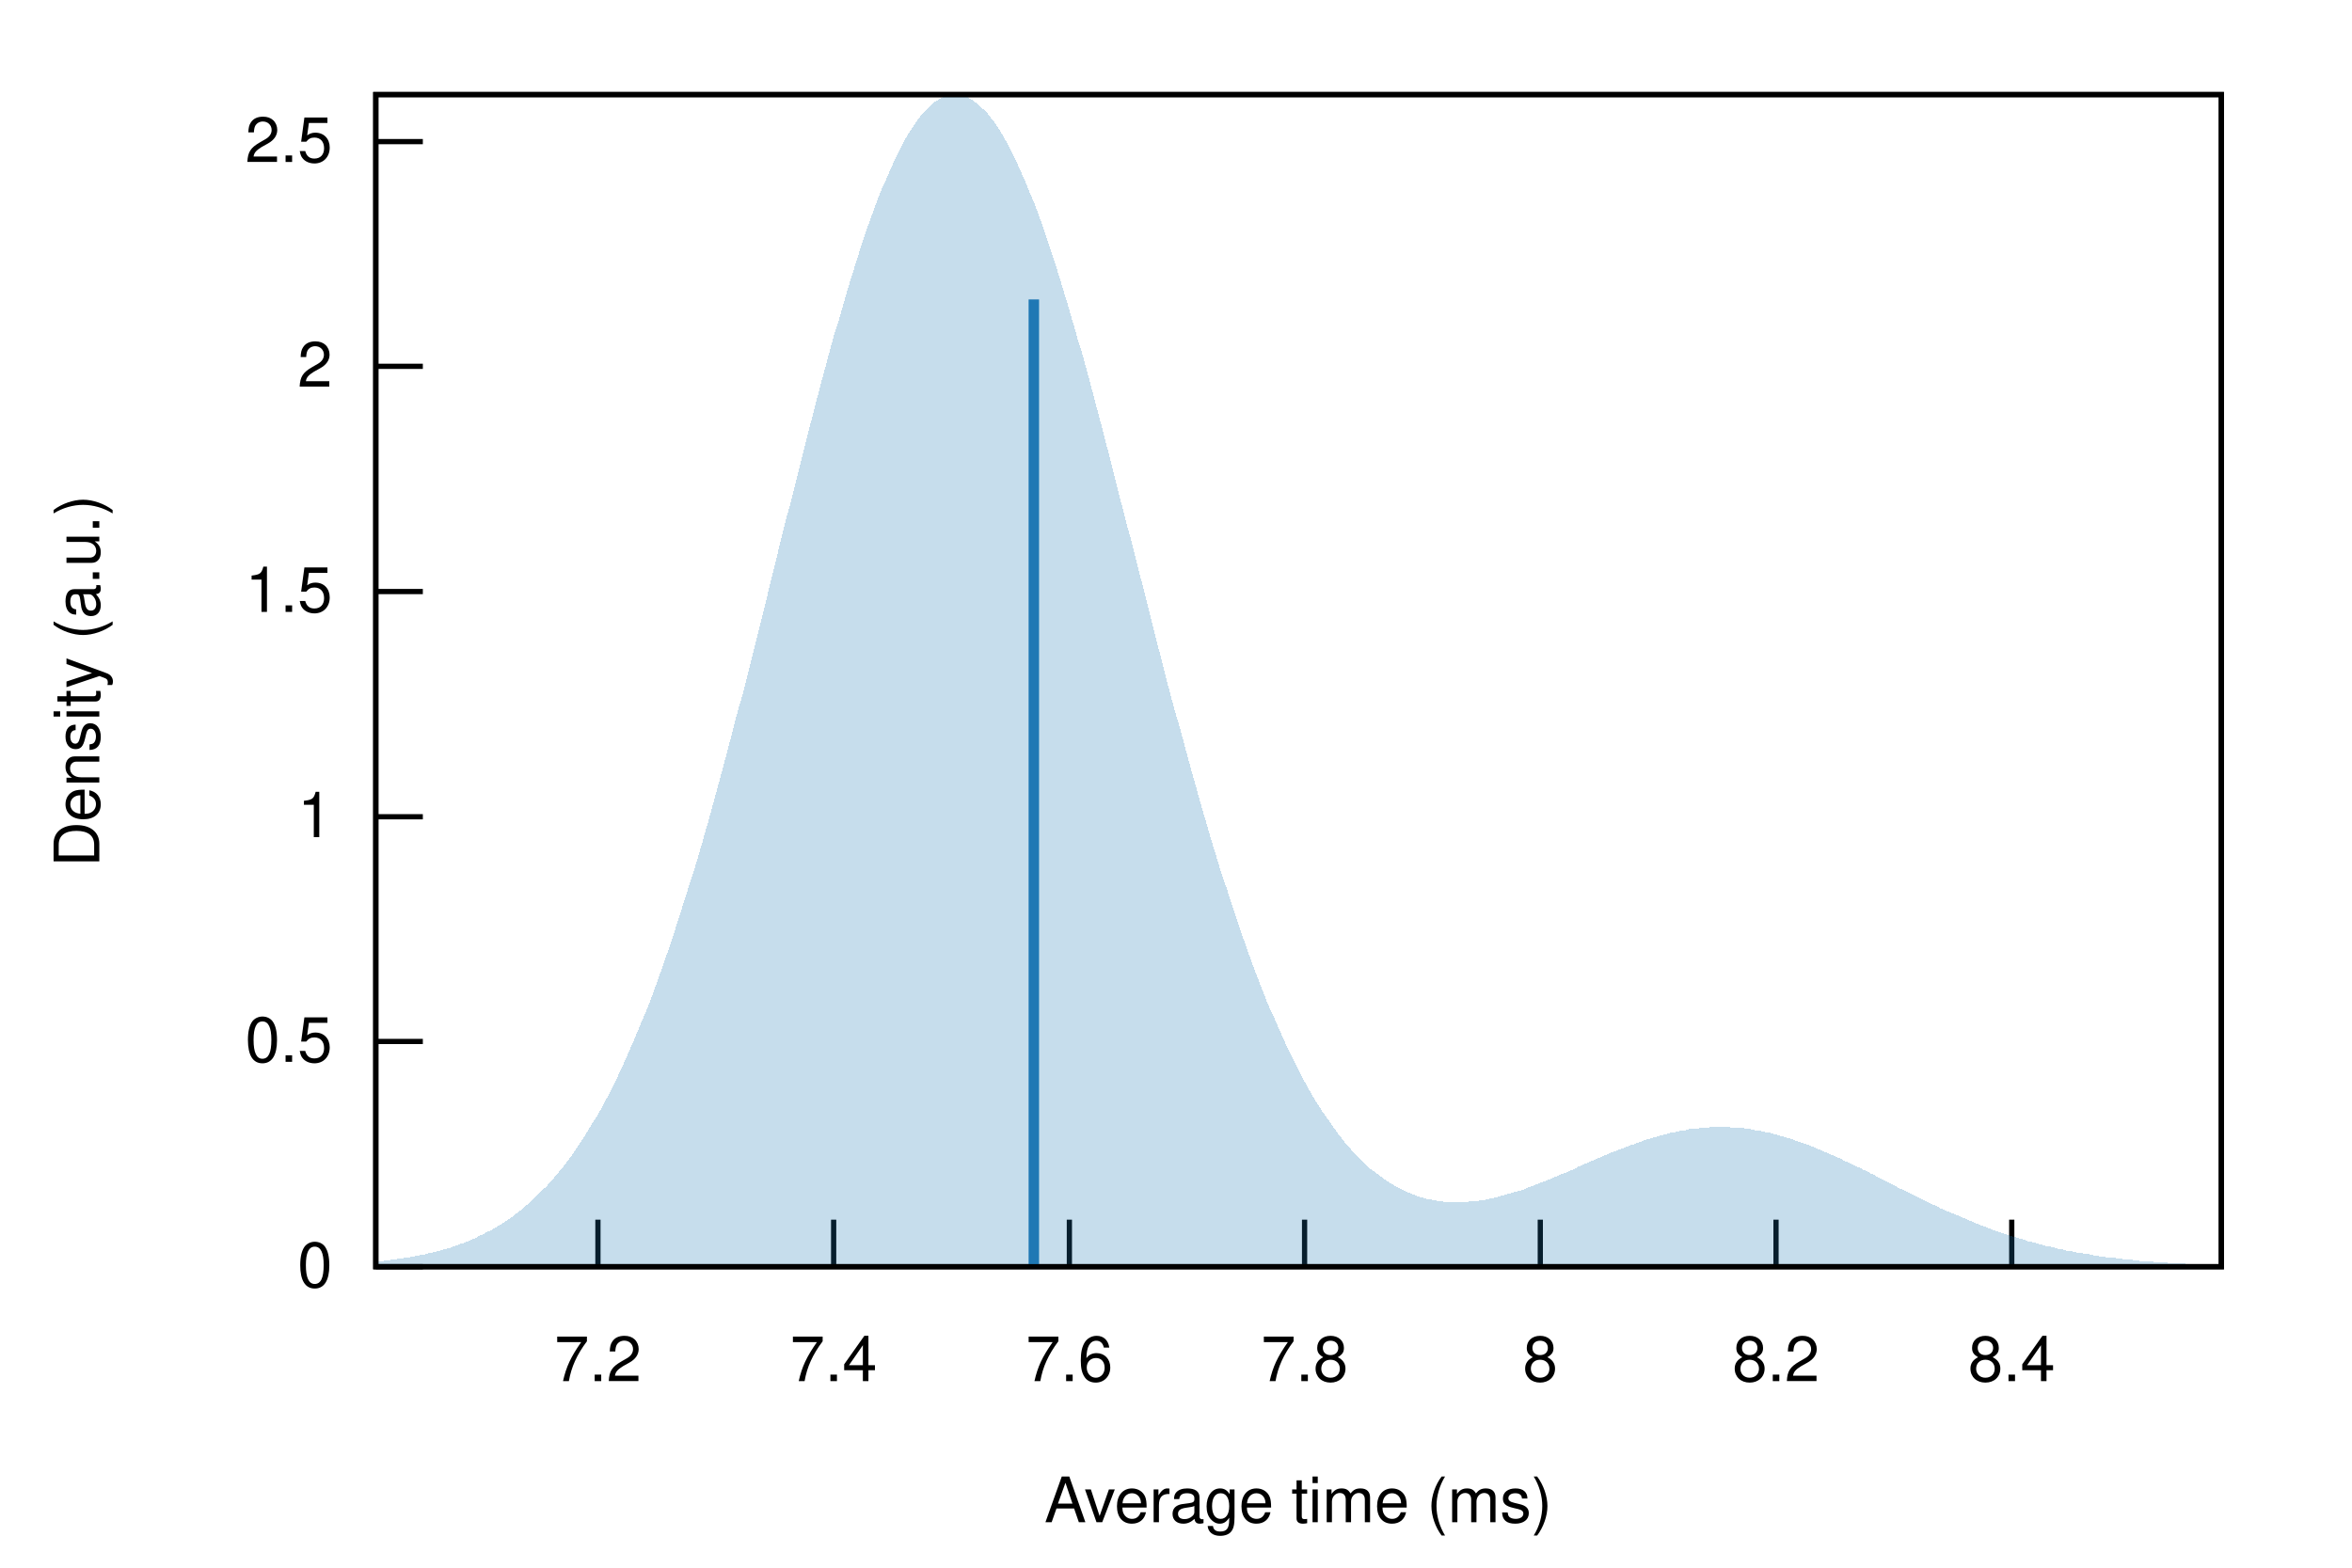
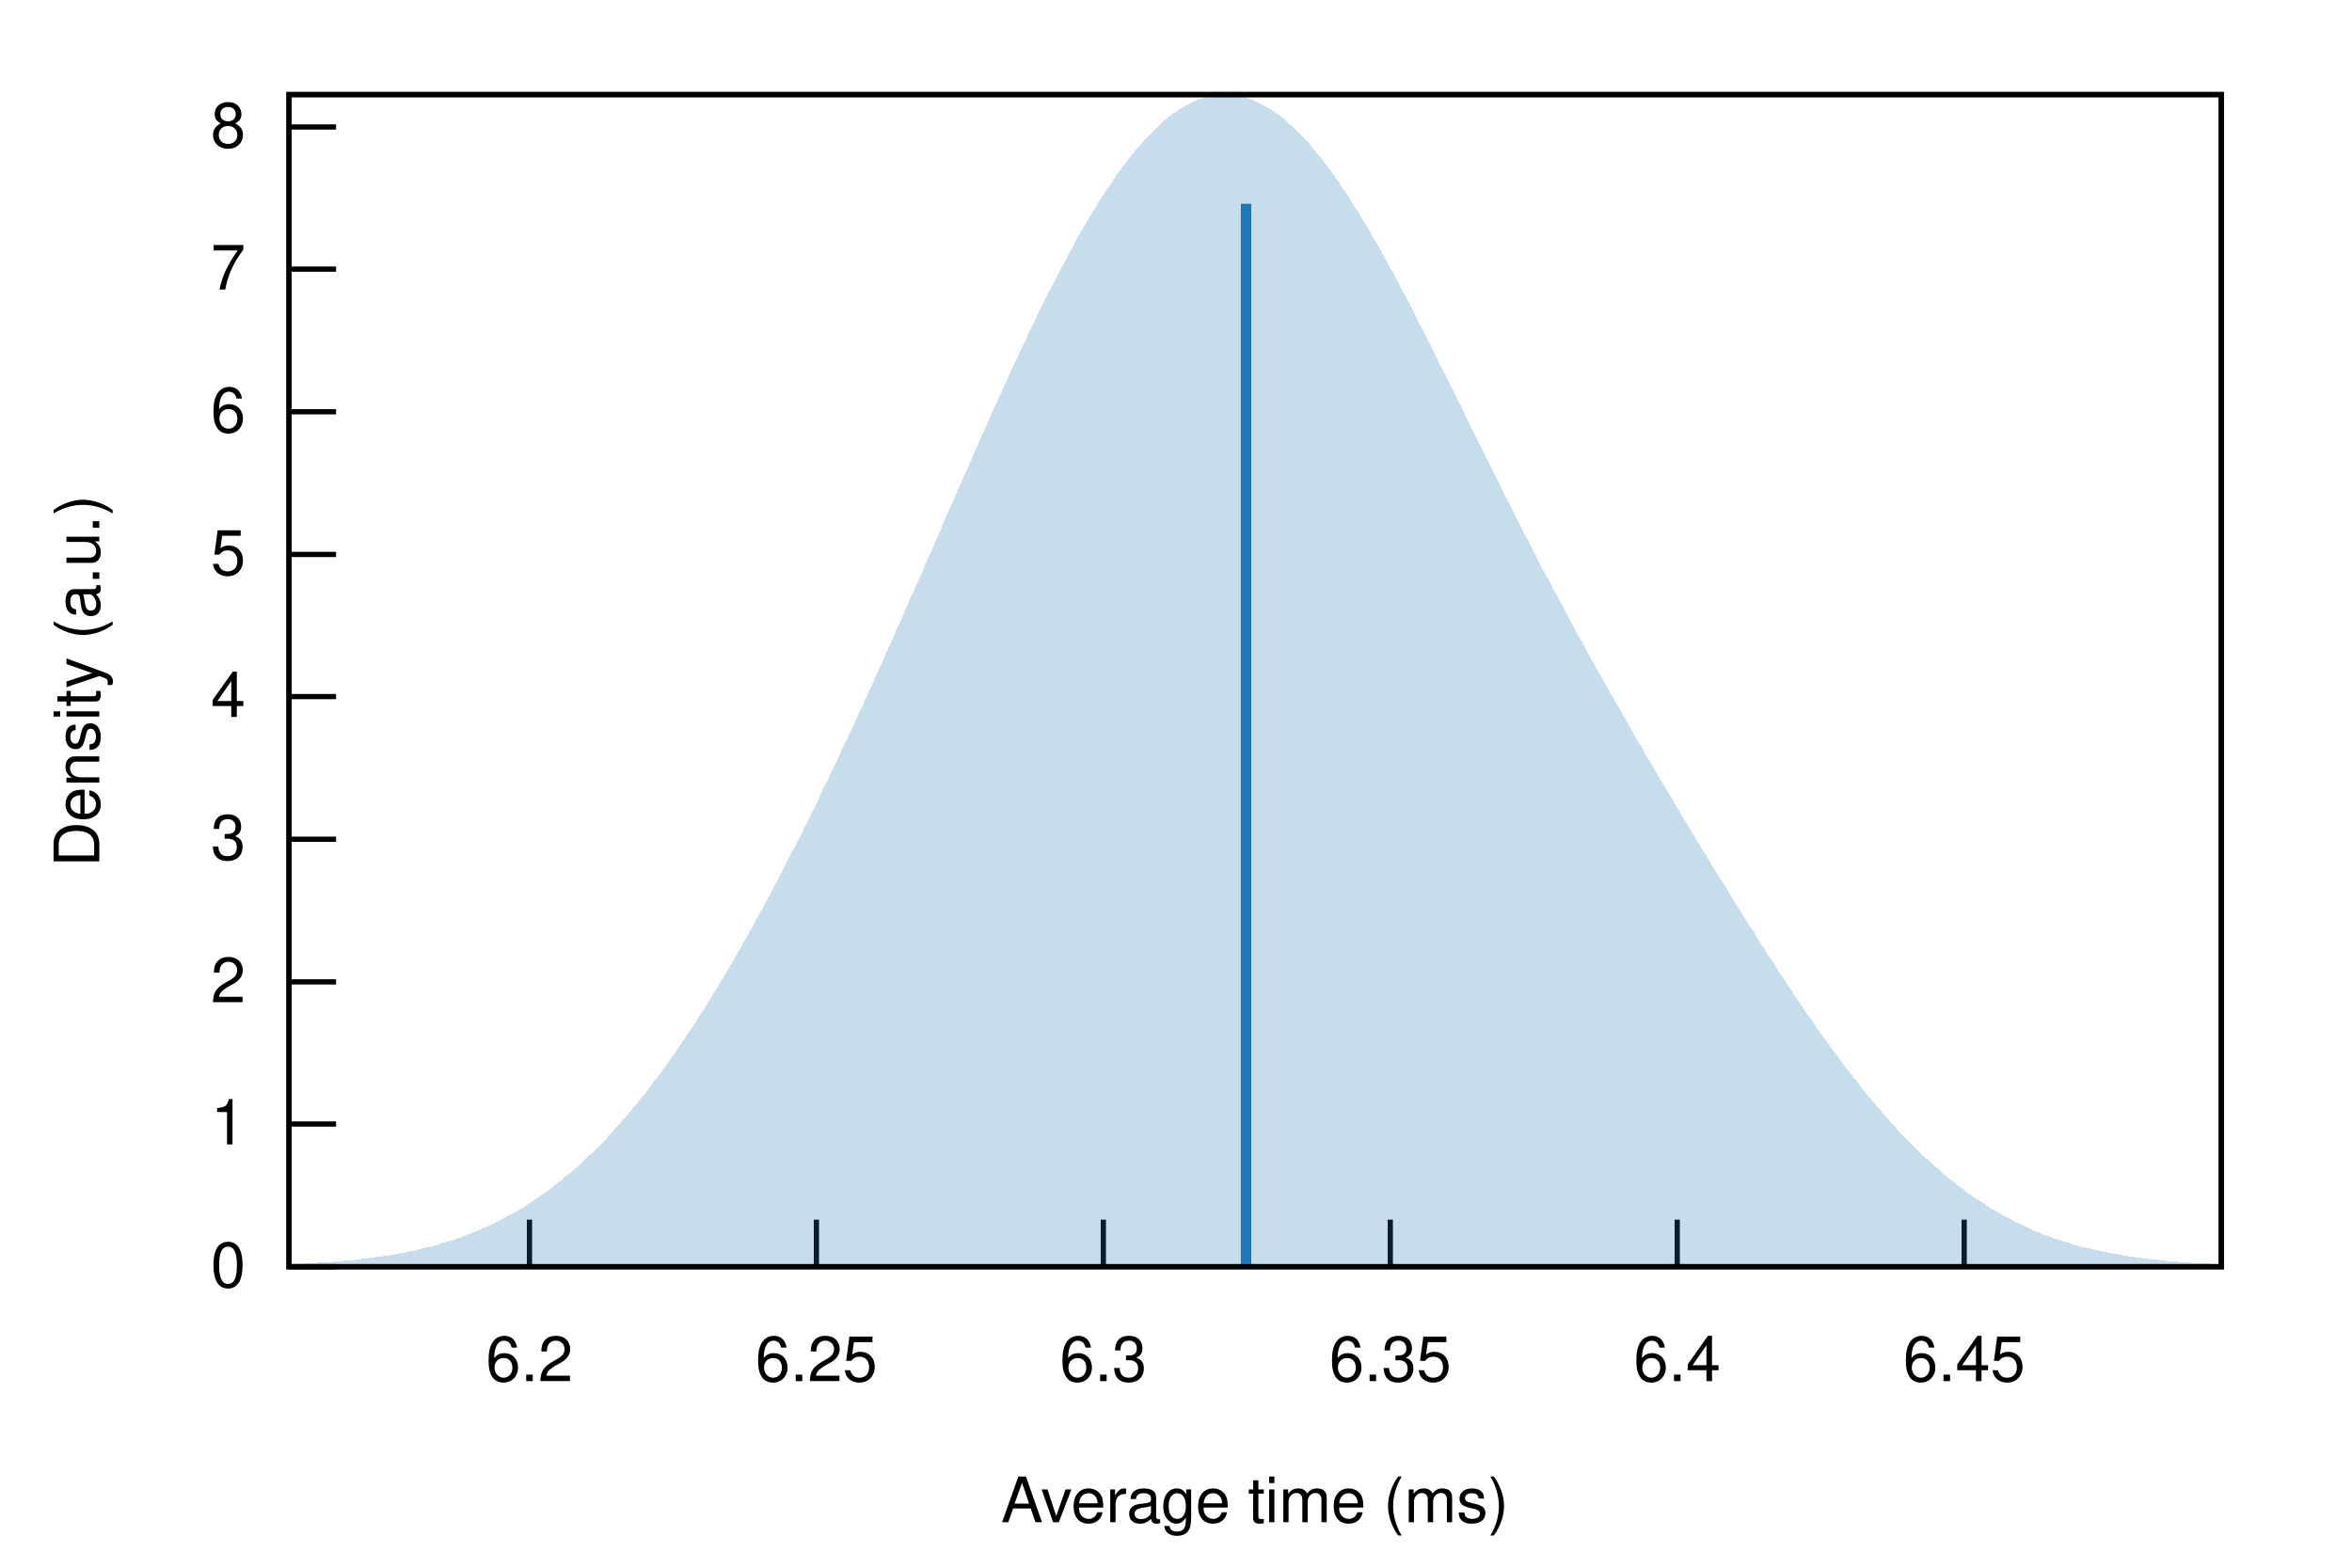
<svg xmlns="http://www.w3.org/2000/svg" xmlns:xlink="http://www.w3.org/1999/xlink" viewBox="0 0 450 300">
  <g id="gnuplot_canvas">
    <rect x="0" y="0" width="450" height="300" fill="none" />
    <defs>
      <circle id="gpDot" r="0.5" stroke-width="0.5" stroke="currentColor" />
      <path id="gpPt0" stroke-width="0.222" stroke="currentColor" d="M-1,0 h2 M0,-1 v2" />
      <path id="gpPt1" stroke-width="0.222" stroke="currentColor" d="M-1,-1 L1,1 M1,-1 L-1,1" />
      <path id="gpPt2" stroke-width="0.222" stroke="currentColor" d="M-1,0 L1,0 M0,-1 L0,1 M-1,-1 L1,1 M-1,1 L1,-1" />
      <rect id="gpPt3" stroke-width="0.222" stroke="currentColor" x="-1" y="-1" width="2" height="2" />
      <rect id="gpPt4" stroke-width="0.222" stroke="currentColor" fill="currentColor" x="-1" y="-1" width="2" height="2" />
      <circle id="gpPt5" stroke-width="0.222" stroke="currentColor" cx="0" cy="0" r="1" />
      <use xlink:href="#gpPt5" id="gpPt6" fill="currentColor" stroke="none" />
      <path id="gpPt7" stroke-width="0.222" stroke="currentColor" d="M0,-1.33 L-1.33,0.67 L1.33,0.67 z" />
      <use xlink:href="#gpPt7" id="gpPt8" fill="currentColor" stroke="none" />
      <use xlink:href="#gpPt7" id="gpPt9" stroke="currentColor" transform="rotate(180)" />
      <use xlink:href="#gpPt9" id="gpPt10" fill="currentColor" stroke="none" />
      <use xlink:href="#gpPt3" id="gpPt11" stroke="currentColor" transform="rotate(45)" />
      <use xlink:href="#gpPt11" id="gpPt12" fill="currentColor" stroke="none" />
      <path id="gpPt13" stroke-width="0.222" stroke="currentColor" d="M0,1.330 L1.265,0.411 L0.782,-1.067 L-0.782,-1.076 L-1.265,0.411 z" />
      <use xlink:href="#gpPt13" id="gpPt14" fill="currentColor" stroke="none" />
      <filter id="textbox" filterUnits="objectBoundingBox" x="0" y="0" height="1" width="1">
        <feFlood flood-color="white" flood-opacity="1" result="bgnd" />
        <feComposite in="SourceGraphic" in2="bgnd" operator="atop" />
      </filter>
      <filter id="greybox" filterUnits="objectBoundingBox" x="0" y="0" height="1" width="1">
        <feFlood flood-color="lightgrey" flood-opacity="1" result="grey" />
        <feComposite in="SourceGraphic" in2="grey" operator="atop" />
      </filter>
    </defs>
    <g fill="none" color="white" stroke="currentColor" stroke-width="1.00" stroke-linecap="butt" stroke-linejoin="miter">
</g>
    <g fill="none" color="black" stroke="currentColor" stroke-width="1.00" stroke-linecap="butt" stroke-linejoin="miter">
-       <path stroke="black" d="M71.9,242.4 L80.9,242.4  " />
-       <g transform="translate(63.6,246.3)" stroke="none" fill="black" font-family="Helvetica" font-size="12.00" text-anchor="end">
+       <path stroke="black" d="M55.3,242.4 L64.3,242.4  " />
+       <g transform="translate(47.0,246.3)" stroke="none" fill="black" font-family="Helvetica" font-size="12.00" text-anchor="end">
        <text>
          <tspan font-family="Helvetica"> 0</tspan>
        </text>
      </g>
    </g>
    <g fill="none" color="black" stroke="currentColor" stroke-width="1.00" stroke-linecap="butt" stroke-linejoin="miter">
-       <path stroke="black" d="M71.9,199.3 L80.9,199.3  " />
-       <g transform="translate(63.6,203.2)" stroke="none" fill="black" font-family="Helvetica" font-size="12.00" text-anchor="end">
-         <text>
-           <tspan font-family="Helvetica"> 0.5</tspan>
-         </text>
-       </g>
-     </g>
-     <g fill="none" color="black" stroke="currentColor" stroke-width="1.00" stroke-linecap="butt" stroke-linejoin="miter">
-       <path stroke="black" d="M71.9,156.3 L80.9,156.3  " />
-       <g transform="translate(63.6,160.2)" stroke="none" fill="black" font-family="Helvetica" font-size="12.00" text-anchor="end">
+       <path stroke="black" d="M55.3,215.1 L64.3,215.1  " />
+       <g transform="translate(47.0,219.0)" stroke="none" fill="black" font-family="Helvetica" font-size="12.00" text-anchor="end">
        <text>
          <tspan font-family="Helvetica"> 1</tspan>
        </text>
      </g>
    </g>
    <g fill="none" color="black" stroke="currentColor" stroke-width="1.00" stroke-linecap="butt" stroke-linejoin="miter">
-       <path stroke="black" d="M71.9,113.2 L80.9,113.2  " />
-       <g transform="translate(63.6,117.1)" stroke="none" fill="black" font-family="Helvetica" font-size="12.00" text-anchor="end">
-         <text>
-           <tspan font-family="Helvetica"> 1.5</tspan>
-         </text>
-       </g>
-     </g>
-     <g fill="none" color="black" stroke="currentColor" stroke-width="1.00" stroke-linecap="butt" stroke-linejoin="miter">
-       <path stroke="black" d="M71.9,70.1 L80.9,70.1  " />
-       <g transform="translate(63.6,74.0)" stroke="none" fill="black" font-family="Helvetica" font-size="12.00" text-anchor="end">
+       <path stroke="black" d="M55.3,187.9 L64.3,187.9  " />
+       <g transform="translate(47.0,191.8)" stroke="none" fill="black" font-family="Helvetica" font-size="12.00" text-anchor="end">
        <text>
          <tspan font-family="Helvetica"> 2</tspan>
        </text>
      </g>
    </g>
    <g fill="none" color="black" stroke="currentColor" stroke-width="1.00" stroke-linecap="butt" stroke-linejoin="miter">
-       <path stroke="black" d="M71.9,27.1 L80.9,27.1  " />
-       <g transform="translate(63.6,31.0)" stroke="none" fill="black" font-family="Helvetica" font-size="12.00" text-anchor="end">
+       <path stroke="black" d="M55.3,160.6 L64.3,160.6  " />
+       <g transform="translate(47.0,164.5)" stroke="none" fill="black" font-family="Helvetica" font-size="12.00" text-anchor="end">
        <text>
-           <tspan font-family="Helvetica"> 2.5</tspan>
+           <tspan font-family="Helvetica"> 3</tspan>
        </text>
      </g>
    </g>
    <g fill="none" color="black" stroke="currentColor" stroke-width="1.00" stroke-linecap="butt" stroke-linejoin="miter">
-       <path stroke="black" d="M114.4,242.4 L114.4,233.4  " />
-       <g transform="translate(114.4,264.3)" stroke="none" fill="black" font-family="Helvetica" font-size="12.00" text-anchor="middle">
+       <path stroke="black" d="M55.3,133.3 L64.3,133.3  " />
+       <g transform="translate(47.0,137.2)" stroke="none" fill="black" font-family="Helvetica" font-size="12.00" text-anchor="end">
        <text>
-           <tspan font-family="Helvetica"> 7.2</tspan>
+           <tspan font-family="Helvetica"> 4</tspan>
        </text>
      </g>
    </g>
    <g fill="none" color="black" stroke="currentColor" stroke-width="1.00" stroke-linecap="butt" stroke-linejoin="miter">
-       <path stroke="black" d="M159.5,242.4 L159.5,233.4  " />
-       <g transform="translate(159.5,264.3)" stroke="none" fill="black" font-family="Helvetica" font-size="12.00" text-anchor="middle">
+       <path stroke="black" d="M55.3,106.1 L64.3,106.1  " />
+       <g transform="translate(47.0,110.0)" stroke="none" fill="black" font-family="Helvetica" font-size="12.00" text-anchor="end">
        <text>
-           <tspan font-family="Helvetica"> 7.4</tspan>
+           <tspan font-family="Helvetica"> 5</tspan>
        </text>
      </g>
    </g>
    <g fill="none" color="black" stroke="currentColor" stroke-width="1.00" stroke-linecap="butt" stroke-linejoin="miter">
-       <path stroke="black" d="M204.6,242.4 L204.6,233.4  " />
-       <g transform="translate(204.6,264.3)" stroke="none" fill="black" font-family="Helvetica" font-size="12.00" text-anchor="middle">
+       <path stroke="black" d="M55.3,78.8 L64.3,78.8  " />
+       <g transform="translate(47.0,82.7)" stroke="none" fill="black" font-family="Helvetica" font-size="12.00" text-anchor="end">
        <text>
-           <tspan font-family="Helvetica"> 7.6</tspan>
+           <tspan font-family="Helvetica"> 6</tspan>
        </text>
      </g>
    </g>
    <g fill="none" color="black" stroke="currentColor" stroke-width="1.00" stroke-linecap="butt" stroke-linejoin="miter">
-       <path stroke="black" d="M249.6,242.4 L249.6,233.4  " />
-       <g transform="translate(249.6,264.3)" stroke="none" fill="black" font-family="Helvetica" font-size="12.00" text-anchor="middle">
+       <path stroke="black" d="M55.3,51.5 L64.3,51.5  " />
+       <g transform="translate(47.0,55.4)" stroke="none" fill="black" font-family="Helvetica" font-size="12.00" text-anchor="end">
        <text>
-           <tspan font-family="Helvetica"> 7.8</tspan>
+           <tspan font-family="Helvetica"> 7</tspan>
        </text>
      </g>
    </g>
    <g fill="none" color="black" stroke="currentColor" stroke-width="1.00" stroke-linecap="butt" stroke-linejoin="miter">
-       <path stroke="black" d="M294.7,242.4 L294.7,233.4  " />
-       <g transform="translate(294.7,264.3)" stroke="none" fill="black" font-family="Helvetica" font-size="12.00" text-anchor="middle">
+       <path stroke="black" d="M55.3,24.3 L64.3,24.3  " />
+       <g transform="translate(47.0,28.2)" stroke="none" fill="black" font-family="Helvetica" font-size="12.00" text-anchor="end">
        <text>
          <tspan font-family="Helvetica"> 8</tspan>
        </text>
      </g>
    </g>
    <g fill="none" color="black" stroke="currentColor" stroke-width="1.00" stroke-linecap="butt" stroke-linejoin="miter">
-       <path stroke="black" d="M339.8,242.4 L339.8,233.4  " />
-       <g transform="translate(339.8,264.3)" stroke="none" fill="black" font-family="Helvetica" font-size="12.00" text-anchor="middle">
+       <path stroke="black" d="M101.3,242.4 L101.3,233.4  " />
+       <g transform="translate(101.3,264.3)" stroke="none" fill="black" font-family="Helvetica" font-size="12.00" text-anchor="middle">
        <text>
-           <tspan font-family="Helvetica"> 8.2</tspan>
+           <tspan font-family="Helvetica"> 6.2</tspan>
        </text>
      </g>
    </g>
    <g fill="none" color="black" stroke="currentColor" stroke-width="1.00" stroke-linecap="butt" stroke-linejoin="miter">
-       <path stroke="black" d="M384.9,242.4 L384.9,233.4  " />
-       <g transform="translate(384.9,264.3)" stroke="none" fill="black" font-family="Helvetica" font-size="12.00" text-anchor="middle">
+       <path stroke="black" d="M156.2,242.4 L156.2,233.4  " />
+       <g transform="translate(156.2,264.3)" stroke="none" fill="black" font-family="Helvetica" font-size="12.00" text-anchor="middle">
        <text>
-           <tspan font-family="Helvetica"> 8.4</tspan>
+           <tspan font-family="Helvetica"> 6.25</tspan>
+         </text>
+       </g>
+     </g>
+     <g fill="none" color="black" stroke="currentColor" stroke-width="1.00" stroke-linecap="butt" stroke-linejoin="miter">
+       <path stroke="black" d="M211.1,242.4 L211.1,233.4  " />
+       <g transform="translate(211.1,264.3)" stroke="none" fill="black" font-family="Helvetica" font-size="12.00" text-anchor="middle">
+         <text>
+           <tspan font-family="Helvetica"> 6.3</tspan>
+         </text>
+       </g>
+     </g>
+     <g fill="none" color="black" stroke="currentColor" stroke-width="1.00" stroke-linecap="butt" stroke-linejoin="miter">
+       <path stroke="black" d="M266.0,242.4 L266.0,233.4  " />
+       <g transform="translate(266.0,264.3)" stroke="none" fill="black" font-family="Helvetica" font-size="12.00" text-anchor="middle">
+         <text>
+           <tspan font-family="Helvetica"> 6.35</tspan>
+         </text>
+       </g>
+     </g>
+     <g fill="none" color="black" stroke="currentColor" stroke-width="1.00" stroke-linecap="butt" stroke-linejoin="miter">
+       <path stroke="black" d="M320.9,242.4 L320.9,233.4  " />
+       <g transform="translate(320.9,264.3)" stroke="none" fill="black" font-family="Helvetica" font-size="12.00" text-anchor="middle">
+         <text>
+           <tspan font-family="Helvetica"> 6.4</tspan>
+         </text>
+       </g>
+     </g>
+     <g fill="none" color="black" stroke="currentColor" stroke-width="1.00" stroke-linecap="butt" stroke-linejoin="miter">
+       <path stroke="black" d="M375.8,242.4 L375.8,233.4  " />
+       <g transform="translate(375.8,264.3)" stroke="none" fill="black" font-family="Helvetica" font-size="12.00" text-anchor="middle">
+         <text>
+           <tspan font-family="Helvetica"> 6.45</tspan>
        </text>
      </g>
    </g>
    <g fill="none" color="black" stroke="currentColor" stroke-width="1.00" stroke-linecap="butt" stroke-linejoin="miter">
</g>
    <g fill="none" color="black" stroke="currentColor" stroke-width="1.00" stroke-linecap="butt" stroke-linejoin="miter">
-       <path stroke="black" d="M71.9,18.1 L71.9,242.4 L425.0,242.4 L425.0,18.1 L71.9,18.1 Z  " />
+       <path stroke="black" d="M55.3,18.1 L55.3,242.4 L425.0,242.4 L425.0,18.1 L55.3,18.1 Z  " />
    </g>
    <g fill="none" color="black" stroke="currentColor" stroke-width="1.00" stroke-linecap="butt" stroke-linejoin="miter">
      <g transform="translate(19.0,130.3) rotate(270)" stroke="none" fill="black" font-family="Helvetica" font-size="12.00" text-anchor="middle">
        <text>
          <tspan font-family="Helvetica">Density (a.u.)</tspan>
        </text>
      </g>
    </g>
    <g fill="none" color="black" stroke="currentColor" stroke-width="1.00" stroke-linecap="butt" stroke-linejoin="miter">
-       <g transform="translate(248.4,291.3)" stroke="none" fill="black" font-family="Helvetica" font-size="12.00" text-anchor="middle">
+       <g transform="translate(240.1,291.3)" stroke="none" fill="black" font-family="Helvetica" font-size="12.00" text-anchor="middle">
        <text>
          <tspan font-family="Helvetica">Average time (ms)</tspan>
        </text>
      </g>
    </g>
    <g fill="none" color="black" stroke="currentColor" stroke-width="1.00" stroke-linecap="butt" stroke-linejoin="miter">
</g>
    <g id="gnuplot_plot_1">
      <g fill="none" color="black" stroke="currentColor" stroke-width="1.00" stroke-linecap="butt" stroke-linejoin="miter">
        <g stroke="none" shape-rendering="crispEdges">
-           <polygon fill="rgb( 31, 120, 180)" fill-opacity="0.25" points="71.9,241.4 72.6,241.4 73.3,241.3 74.0,241.2 74.7,241.1 75.4,241.0 76.1,240.9 76.9,240.8 77.6,240.7 78.3,240.6 79.0,240.5 79.7,240.3 80.4,240.2 81.1,240.1 81.8,239.9 82.5,239.7 83.2,239.6 83.9,239.4 84.6,239.2 85.3,239.0 86.1,238.8 86.8,238.5 87.5,238.3 88.2,238.0 88.9,237.8 89.6,237.5 90.3,237.2 91.0,236.9 91.7,236.5 92.4,236.2 93.1,235.8 93.8,235.5 94.5,235.1 95.3,234.6 96.0,234.2 96.7,233.7 97.4,233.3 98.1,232.8 98.8,232.2 99.5,231.7 100.2,231.1 100.9,230.5 101.6,229.9 102.3,229.2 103.0,228.5 103.7,227.8 104.5,227.1 105.2,226.3 105.9,225.5 106.6,224.7 107.3,223.8 108.0,223.0 108.7,222.0 109.4,221.1 110.1,220.1 110.8,219.0 111.5,218.0 112.2,216.8 112.9,215.7 113.6,214.5 114.4,213.3 115.1,212.0 115.8,210.7 116.5,209.4 117.2,208.0 117.9,206.6 118.6,205.1 119.3,203.6 120.0,202.0 120.7,200.4 121.4,198.8 122.1,197.1 122.8,195.4 123.6,193.6 124.3,191.8 125.0,189.9 125.7,188.0 126.4,186.0 127.1,184.0 127.8,182.0 128.5,179.9 129.2,177.8 129.9,175.6 130.6,173.4 131.3,171.2 132.0,168.9 132.8,166.5 133.5,164.2 134.2,161.8 134.9,159.3 135.6,156.9 136.3,154.3 137.0,151.8 137.7,149.2 138.4,146.6 139.1,144.0 139.8,141.3 140.5,138.6 141.2,135.9 142.0,133.2 142.7,130.4 143.4,127.6 144.1,124.8 144.8,122.0 145.5,119.2 146.2,116.4 146.9,113.6 147.6,110.7 148.3,107.9 149.0,105.0 149.7,102.2 150.4,99.3 151.2,96.5 151.9,93.7 152.6,90.9 153.3,88.1 154.0,85.3 154.7,82.5 155.4,79.8 156.1,77.1 156.8,74.4 157.5,71.8 158.2,69.2 158.9,66.6 159.6,64.0 160.4,61.6 161.1,59.1 161.8,56.7 162.5,54.3 163.2,52.1 163.9,49.8 164.6,47.6 165.3,45.5 166.0,43.4 166.7,41.5 167.4,39.5 168.1,37.7 168.8,35.9 169.6,34.2 170.3,32.6 171.0,31.0 171.7,29.5 172.4,28.1 173.1,26.8 173.8,25.6 174.5,24.5 175.2,23.5 175.9,22.5 176.6,21.6 177.3,20.9 178.0,20.2 178.7,19.6 179.5,19.1 180.2,18.7 180.9,18.4 181.6,18.2 182.3,18.1 183.0,18.1 183.7,18.2 184.4,18.4 185.1,18.6 185.8,19.0 186.5,19.5 187.2,20.0 187.9,20.7 188.7,21.4 189.4,22.3 190.1,23.2 190.8,24.2 191.5,25.3 192.2,26.5 192.9,27.8 193.6,29.1 194.3,30.6 195.0,32.1 195.7,33.7 196.4,35.3 197.1,37.1 197.9,38.9 198.6,40.8 199.3,42.7 200.0,44.7 200.7,46.8 201.4,48.9 202.1,51.1 202.8,53.4 203.5,55.7 204.2,58.0 204.9,60.4 205.6,62.8 206.3,65.3 207.1,67.8 207.8,70.4 208.5,73.0 209.2,75.6 209.9,78.3 210.6,80.9 211.3,83.6 212.0,86.3 212.7,89.1 213.4,91.8 214.1,94.6 214.8,97.3 215.5,100.1 216.3,102.9 217.0,105.7 217.7,108.5 218.4,111.2 219.1,114.0 219.8,116.8 220.5,119.5 221.2,122.3 221.9,125.0 222.6,127.8 223.3,130.5 224.0,133.1 224.7,135.8 225.5,138.4 226.2,141.0 226.9,143.6 227.6,146.2 228.3,148.7 229.0,151.2 229.7,153.7 230.4,156.1 231.1,158.5 231.8,160.9 232.5,163.2 233.2,165.5 233.9,167.8 234.7,170.0 235.4,172.2 236.1,174.3 236.8,176.4 237.5,178.5 238.2,180.5 238.9,182.5 239.6,184.4 240.3,186.3 241.0,188.1 241.7,189.9 242.4,191.7 243.1,193.4 243.9,195.0 244.6,196.7 245.3,198.2 246.0,199.8 246.7,201.3 247.4,202.7 248.1,204.1 248.8,205.5 249.5,206.8 250.2,208.1 250.9,209.3 251.6,210.5 252.3,211.6 253.0,212.7 253.8,213.8 254.5,214.8 255.2,215.8 255.9,216.8 256.6,217.7 257.3,218.6 258.0,219.4 258.7,220.2 259.4,221.0 260.1,221.7 260.8,222.4 261.5,223.0 262.2,223.7 263.0,224.2 263.7,224.8 264.4,225.3 265.1,225.8 265.8,226.3 266.5,226.7 267.2,227.1 267.9,227.5 268.6,227.8 269.3,228.2 270.0,228.4 270.7,228.7 271.4,229.0 272.2,229.2 272.9,229.4 273.6,229.5 274.3,229.7 275.0,229.8 275.7,229.9 276.4,230.0 277.1,230.0 277.8,230.1 278.5,230.1 279.2,230.1 279.9,230.0 280.6,230.0 281.4,229.9 282.1,229.9 282.8,229.8 283.5,229.7 284.2,229.6 284.9,229.4 285.6,229.3 286.3,229.1 287.0,228.9 287.7,228.7 288.4,228.5 289.1,228.3 289.8,228.1 290.6,227.9 291.3,227.7 292.0,227.4 292.7,227.1 293.4,226.9 294.1,226.6 294.8,226.3 295.5,226.1 296.2,225.8 296.9,225.5 297.6,225.2 298.3,224.9 299.0,224.6 299.8,224.3 300.5,224.0 301.2,223.7 301.9,223.3 302.6,223.0 303.3,222.7 304.0,222.4 304.7,222.1 305.4,221.8 306.1,221.5 306.8,221.2 307.5,220.9 308.2,220.6 309.0,220.3 309.7,220.0 310.4,219.8 311.1,219.5 311.8,219.2 312.5,219.0 313.2,218.7 313.9,218.5 314.6,218.2 315.3,218.0 316.0,217.8 316.7,217.6 317.4,217.4 318.2,217.2 318.9,217.0 319.6,216.8 320.3,216.7 321.0,216.5 321.7,216.4 322.4,216.3 323.1,216.1 323.8,216.0 324.5,216.0 325.2,215.9 325.9,215.8 326.6,215.8 327.3,215.7 328.1,215.7 328.8,215.7 329.5,215.7 330.2,215.7 330.9,215.7 331.6,215.8 332.3,215.8 333.0,215.9 333.7,215.9 334.4,216.0 335.1,216.1 335.8,216.3 336.5,216.4 337.3,216.5 338.0,216.7 338.7,216.8 339.4,217.0 340.1,217.2 340.8,217.4 341.5,217.6 342.2,217.8 342.9,218.0 343.6,218.3 344.3,218.5 345.0,218.8 345.7,219.0 346.5,219.3 347.2,219.6 347.9,219.9 348.6,220.2 349.3,220.5 350.0,220.8 350.7,221.1 351.4,221.4 352.1,221.7 352.8,222.1 353.5,222.4 354.2,222.7 354.9,223.1 355.7,223.4 356.4,223.8 357.1,224.1 357.8,224.5 358.5,224.8 359.2,225.2 359.9,225.6 360.6,225.9 361.3,226.3 362.0,226.6 362.7,227.0 363.4,227.4 364.1,227.7 364.9,228.1 365.6,228.4 366.3,228.8 367.0,229.1 367.7,229.5 368.4,229.8 369.1,230.2 369.8,230.5 370.5,230.8 371.2,231.2 371.9,231.5 372.6,231.8 373.3,232.1 374.1,232.4 374.8,232.7 375.5,233.0 376.2,233.3 376.9,233.6 377.6,233.9 378.3,234.2 379.0,234.5 379.7,234.7 380.4,235.0 381.1,235.3 381.8,235.5 382.5,235.8 383.3,236.0 384.0,236.3 384.7,236.5 385.4,236.7 386.1,236.9 386.8,237.1 387.5,237.3 388.2,237.6 388.9,237.7 389.6,237.9 390.3,238.1 391.0,238.3 391.7,238.5 392.4,238.6 393.2,238.8 393.9,239.0 394.6,239.1 395.3,239.3 396.0,239.4 396.7,239.5 397.4,239.7 398.1,239.8 398.8,239.9 399.5,240.0 400.2,240.1 400.9,240.3 401.6,240.4 402.4,240.5 403.1,240.6 403.8,240.7 404.5,240.7 405.2,240.8 405.9,240.9 406.6,241.0 407.3,241.1 408.0,241.1 408.7,241.2 409.4,241.3 410.1,241.3 410.8,241.4 411.6,241.4 412.3,241.5 413.0,241.5 413.7,241.6 414.4,241.6 415.1,241.7 415.8,241.7 416.5,241.8 417.2,241.8 417.9,241.8 418.6,241.9 419.3,241.9 420.0,241.9 420.8,242.0 421.5,242.0 422.2,242.0 422.9,242.0 423.6,242.1 424.3,242.1 425.0,242.1 425.0,242.4 424.3,242.4 423.6,242.4 422.9,242.4 422.2,242.4 421.5,242.4 420.8,242.4 420.0,242.4 419.3,242.4 418.6,242.4 417.9,242.4 417.2,242.4 416.5,242.4 415.8,242.4 415.1,242.4 414.4,242.4 413.7,242.4 413.0,242.4 412.3,242.4 411.6,242.4 410.8,242.4 410.1,242.4 409.4,242.4 408.7,242.4 408.0,242.4 407.3,242.4 406.6,242.4 405.9,242.4 405.2,242.4 404.5,242.4 403.8,242.4 403.1,242.4 402.4,242.4 401.6,242.4 400.9,242.4 400.2,242.4 399.5,242.4 398.8,242.4 398.1,242.4 397.4,242.4 396.7,242.4 396.0,242.4 395.3,242.4 394.6,242.4 393.9,242.4 393.2,242.4 392.4,242.4 391.7,242.4 391.0,242.4 390.3,242.4 389.6,242.4 388.9,242.4 388.2,242.4 387.5,242.4 386.8,242.4 386.1,242.4 385.4,242.4 384.7,242.4 384.0,242.4 383.3,242.4 382.5,242.4 381.8,242.4 381.1,242.4 380.4,242.4 379.7,242.4 379.0,242.4 378.3,242.4 377.6,242.4 376.9,242.4 376.2,242.4 375.5,242.4 374.8,242.4 374.1,242.4 373.3,242.4 372.6,242.4 371.9,242.4 371.2,242.4 370.5,242.4 369.8,242.4 369.1,242.4 368.4,242.4 367.7,242.4 367.0,242.4 366.3,242.4 365.6,242.4 364.9,242.4 364.1,242.4 363.4,242.4 362.7,242.4 362.0,242.4 361.3,242.4 360.6,242.4 359.9,242.4 359.2,242.4 358.5,242.4 357.8,242.4 357.1,242.4 356.4,242.4 355.7,242.4 354.9,242.4 354.2,242.4 353.5,242.4 352.8,242.4 352.1,242.4 351.4,242.4 350.7,242.4 350.0,242.4 349.3,242.4 348.6,242.4 347.9,242.4 347.2,242.4 346.5,242.4 345.7,242.4 345.0,242.4 344.3,242.4 343.6,242.4 342.9,242.4 342.2,242.4 341.5,242.4 340.8,242.4 340.1,242.4 339.4,242.4 338.7,242.4 338.0,242.4 337.3,242.4 336.5,242.4 335.8,242.4 335.1,242.4 334.4,242.4 333.7,242.4 333.0,242.4 332.3,242.4 331.6,242.4 330.9,242.4 330.2,242.4 329.5,242.4 328.8,242.4 328.1,242.4 327.3,242.4 326.6,242.4 325.9,242.4 325.2,242.4 324.5,242.4 323.8,242.4 323.1,242.4 322.4,242.4 321.7,242.4 321.0,242.4 320.3,242.4 319.6,242.4 318.9,242.4 318.2,242.4 317.4,242.4 316.7,242.4 316.0,242.4 315.3,242.4 314.6,242.4 313.9,242.4 313.2,242.4 312.5,242.4 311.8,242.4 311.1,242.4 310.4,242.4 309.7,242.4 309.0,242.4 308.2,242.4 307.5,242.4 306.8,242.4 306.1,242.4 305.4,242.4 304.7,242.4 304.0,242.4 303.3,242.4 302.6,242.4 301.9,242.4 301.2,242.4 300.5,242.4 299.8,242.4 299.0,242.4 298.3,242.4 297.6,242.4 296.9,242.4 296.2,242.4 295.5,242.4 294.8,242.4 294.1,242.4 293.4,242.4 292.7,242.4 292.0,242.4 291.3,242.4 290.6,242.4 289.8,242.4 289.1,242.4 288.4,242.4 287.7,242.4 287.0,242.4 286.3,242.4 285.6,242.4 284.9,242.4 284.2,242.4 283.5,242.4 282.8,242.4 282.1,242.4 281.4,242.4 280.6,242.4 279.9,242.4 279.2,242.4 278.5,242.4 277.8,242.4 277.1,242.4 276.4,242.4 275.7,242.4 275.0,242.4 274.3,242.4 273.6,242.4 272.9,242.4 272.2,242.4 271.4,242.4 270.7,242.4 270.0,242.4 269.3,242.4 268.6,242.4 267.9,242.4 267.2,242.4 266.5,242.4 265.8,242.4 265.1,242.4 264.4,242.4 263.7,242.4 263.0,242.4 262.2,242.4 261.5,242.4 260.8,242.4 260.1,242.4 259.4,242.4 258.7,242.4 258.0,242.4 257.3,242.4 256.6,242.4 255.9,242.4 255.2,242.4 254.5,242.4 253.8,242.4 253.0,242.4 252.3,242.4 251.6,242.4 250.9,242.4 250.2,242.4 249.5,242.4 248.8,242.4 248.1,242.4 247.4,242.4 246.7,242.4 246.0,242.4 245.3,242.4 244.6,242.4 243.9,242.4 243.1,242.4 242.4,242.4 241.7,242.4 241.0,242.4 240.3,242.4 239.6,242.4 238.9,242.4 238.2,242.4 237.5,242.4 236.8,242.4 236.1,242.4 235.4,242.4 234.7,242.4 233.9,242.4 233.2,242.4 232.5,242.4 231.8,242.4 231.1,242.4 230.4,242.4 229.7,242.4 229.0,242.4 228.3,242.4 227.6,242.4 226.9,242.4 226.2,242.4 225.5,242.4 224.7,242.4 224.0,242.4 223.3,242.4 222.6,242.4 221.9,242.4 221.2,242.4 220.5,242.4 219.8,242.4 219.1,242.4 218.4,242.4 217.7,242.4 217.0,242.4 216.3,242.4 215.5,242.4 214.8,242.4 214.1,242.4 213.4,242.4 212.7,242.4 212.0,242.4 211.3,242.4 210.6,242.4 209.9,242.4 209.2,242.4 208.5,242.4 207.8,242.4 207.1,242.4 206.3,242.4 205.6,242.4 204.9,242.4 204.2,242.4 203.5,242.4 202.8,242.4 202.1,242.4 201.4,242.4 200.7,242.4 200.0,242.4 199.3,242.4 198.6,242.4 197.9,242.4 197.1,242.4 196.4,242.4 195.7,242.4 195.0,242.4 194.3,242.4 193.6,242.4 192.9,242.4 192.2,242.4 191.5,242.4 190.8,242.4 190.1,242.4 189.4,242.4 188.7,242.4 187.9,242.4 187.2,242.4 186.5,242.4 185.8,242.4 185.1,242.4 184.4,242.4 183.7,242.4 183.0,242.4 182.3,242.4 181.6,242.4 180.9,242.4 180.2,242.4 179.5,242.4 178.7,242.4 178.0,242.4 177.3,242.4 176.6,242.4 175.9,242.4 175.2,242.4 174.5,242.4 173.8,242.4 173.1,242.4 172.4,242.4 171.7,242.4 171.0,242.4 170.3,242.4 169.6,242.4 168.8,242.4 168.1,242.4 167.4,242.4 166.7,242.4 166.0,242.4 165.3,242.4 164.6,242.4 163.9,242.4 163.2,242.4 162.5,242.4 161.8,242.4 161.1,242.4 160.4,242.4 159.6,242.4 158.9,242.4 158.2,242.4 157.5,242.4 156.8,242.4 156.1,242.4 155.4,242.4 154.7,242.4 154.0,242.4 153.3,242.4 152.6,242.4 151.9,242.4 151.2,242.4 150.4,242.4 149.7,242.4 149.0,242.4 148.3,242.4 147.6,242.4 146.9,242.4 146.2,242.4 145.5,242.4 144.8,242.4 144.1,242.4 143.4,242.4 142.7,242.4 142.0,242.4 141.2,242.4 140.5,242.4 139.8,242.4 139.1,242.4 138.4,242.4 137.7,242.4 137.0,242.4 136.3,242.4 135.6,242.4 134.9,242.4 134.2,242.4 133.5,242.4 132.8,242.4 132.0,242.4 131.3,242.4 130.6,242.4 129.9,242.4 129.2,242.4 128.5,242.4 127.8,242.4 127.1,242.4 126.4,242.4 125.7,242.4 125.0,242.4 124.3,242.4 123.6,242.4 122.8,242.4 122.1,242.4 121.4,242.4 120.7,242.4 120.0,242.4 119.3,242.4 118.6,242.4 117.9,242.4 117.2,242.4 116.5,242.4 115.8,242.4 115.1,242.4 114.4,242.4 113.6,242.4 112.9,242.4 112.2,242.4 111.5,242.4 110.8,242.4 110.1,242.4 109.4,242.4 108.7,242.4 108.0,242.4 107.3,242.4 106.6,242.4 105.9,242.4 105.2,242.4 104.5,242.4 103.7,242.4 103.0,242.4 102.3,242.4 101.6,242.4 100.9,242.4 100.2,242.4 99.5,242.4 98.8,242.4 98.1,242.4 97.4,242.4 96.7,242.4 96.0,242.4 95.3,242.4 94.5,242.4 93.8,242.4 93.1,242.4 92.4,242.4 91.7,242.4 91.0,242.4 90.3,242.4 89.6,242.4 88.9,242.4 88.2,242.4 87.5,242.4 86.8,242.4 86.1,242.4 85.3,242.4 84.6,242.4 83.9,242.4 83.2,242.4 82.5,242.4 81.8,242.4 81.1,242.4 80.4,242.4 79.7,242.4 79.0,242.4 78.3,242.4 77.6,242.4 76.9,242.4 76.1,242.4 75.4,242.4 74.7,242.4 74.0,242.4 73.3,242.4 72.6,242.4 71.9,242.4 " />
+           <polygon fill="rgb( 31, 120, 180)" fill-opacity="0.25" points="55.3,241.9 56.0,241.9 56.8,241.9 57.5,241.9 58.3,241.8 59.0,241.8 59.7,241.7 60.5,241.7 61.2,241.6 62.0,241.6 62.7,241.5 63.4,241.5 64.2,241.4 64.9,241.4 65.7,241.3 66.4,241.2 67.2,241.2 67.9,241.1 68.6,241.0 69.4,240.9 70.1,240.8 70.9,240.7 71.6,240.6 72.3,240.5 73.1,240.4 73.8,240.3 74.6,240.2 75.3,240.1 76.0,239.9 76.8,239.8 77.5,239.7 78.3,239.5 79.0,239.4 79.7,239.2 80.5,239.0 81.2,238.8 82.0,238.7 82.7,238.5 83.5,238.3 84.2,238.0 84.9,237.8 85.7,237.6 86.4,237.4 87.2,237.1 87.9,236.9 88.6,236.6 89.4,236.3 90.1,236.0 90.9,235.7 91.6,235.4 92.3,235.1 93.1,234.8 93.8,234.4 94.6,234.1 95.3,233.7 96.0,233.3 96.8,232.9 97.5,232.5 98.3,232.1 99.0,231.7 99.8,231.3 100.5,230.8 101.2,230.3 102.0,229.8 102.7,229.3 103.5,228.8 104.2,228.3 104.9,227.8 105.7,227.2 106.4,226.6 107.2,226.0 107.9,225.4 108.6,224.8 109.4,224.2 110.1,223.6 110.9,222.9 111.6,222.2 112.3,221.5 113.1,220.8 113.8,220.1 114.6,219.3 115.3,218.6 116.1,217.8 116.8,217.0 117.5,216.2 118.3,215.4 119.0,214.5 119.8,213.7 120.5,212.8 121.2,211.9 122.0,211.0 122.7,210.1 123.5,209.2 124.2,208.2 124.9,207.2 125.7,206.3 126.4,205.3 127.2,204.2 127.9,203.2 128.6,202.2 129.4,201.1 130.1,200.0 130.9,198.9 131.6,197.8 132.4,196.7 133.1,195.6 133.8,194.4 134.6,193.3 135.3,192.1 136.1,190.9 136.8,189.7 137.5,188.5 138.3,187.2 139.0,186.0 139.8,184.7 140.5,183.5 141.2,182.2 142.0,180.9 142.7,179.6 143.5,178.2 144.2,176.9 144.9,175.6 145.7,174.2 146.4,172.8 147.2,171.4 147.9,170.0 148.7,168.6 149.4,167.2 150.1,165.8 150.9,164.3 151.6,162.9 152.4,161.4 153.1,160.0 153.8,158.5 154.6,157.0 155.3,155.5 156.1,154.0 156.8,152.5 157.5,150.9 158.3,149.4 159.0,147.8 159.8,146.3 160.5,144.7 161.2,143.1 162.0,141.6 162.7,140.0 163.5,138.4 164.2,136.8 165.0,135.1 165.7,133.5 166.4,131.9 167.2,130.3 167.9,128.6 168.7,127.0 169.4,125.3 170.1,123.7 170.9,122.0 171.6,120.3 172.4,118.7 173.1,117.0 173.8,115.3 174.6,113.6 175.3,112.0 176.1,110.3 176.8,108.6 177.5,106.9 178.3,105.2 179.0,103.5 179.8,101.8 180.5,100.1 181.2,98.4 182.0,96.7 182.7,95.0 183.5,93.3 184.2,91.6 185.0,89.9 185.7,88.3 186.4,86.6 187.2,84.9 187.9,83.2 188.7,81.6 189.4,79.9 190.1,78.2 190.9,76.6 191.6,75.0 192.4,73.3 193.1,71.7 193.8,70.1 194.6,68.5 195.3,66.9 196.1,65.4 196.8,63.8 197.5,62.3 198.3,60.7 199.0,59.2 199.8,57.7 200.5,56.2 201.3,54.8 202.0,53.3 202.7,51.9 203.5,50.5 204.2,49.1 205.0,47.7 205.7,46.4 206.4,45.0 207.2,43.7 207.9,42.5 208.7,41.2 209.4,40.0 210.1,38.8 210.9,37.6 211.6,36.5 212.4,35.4 213.1,34.3 213.8,33.2 214.6,32.2 215.3,31.2 216.1,30.2 216.8,29.3 217.6,28.4 218.3,27.6 219.0,26.7 219.8,25.9 220.5,25.2 221.3,24.5 222.0,23.8 222.7,23.1 223.5,22.5 224.2,21.9 225.0,21.4 225.7,20.9 226.4,20.5 227.2,20.0 227.9,19.7 228.7,19.3 229.4,19.0 230.1,18.8 230.9,18.6 231.6,18.4 232.4,18.3 233.1,18.2 233.9,18.1 234.6,18.1 235.3,18.1 236.1,18.2 236.8,18.3 237.6,18.5 238.3,18.7 239.0,18.9 239.8,19.2 240.5,19.5 241.3,19.9 242.0,20.3 242.7,20.7 243.5,21.2 244.2,21.7 245.0,22.2 245.7,22.8 246.4,23.5 247.2,24.1 247.9,24.8 248.7,25.6 249.4,26.3 250.2,27.1 250.9,28.0 251.6,28.9 252.4,29.8 253.1,30.7 253.9,31.7 254.6,32.7 255.3,33.7 256.1,34.8 256.8,35.9 257.6,37.0 258.3,38.1 259.0,39.3 259.8,40.5 260.5,41.7 261.3,42.9 262.0,44.2 262.7,45.4 263.5,46.7 264.2,48.0 265.0,49.4 265.7,50.7 266.5,52.1 267.2,53.5 267.9,54.9 268.7,56.3 269.4,57.7 270.2,59.1 270.9,60.6 271.6,62.0 272.4,63.5 273.1,64.9 273.9,66.4 274.6,67.9 275.3,69.4 276.1,70.9 276.8,72.4 277.6,73.8 278.3,75.3 279.0,76.8 279.8,78.3 280.5,79.8 281.3,81.4 282.0,82.9 282.8,84.4 283.5,85.8 284.2,87.3 285.0,88.8 285.7,90.3 286.5,91.8 287.2,93.3 287.9,94.8 288.7,96.2 289.4,97.7 290.2,99.2 290.9,100.6 291.6,102.1 292.4,103.5 293.1,104.9 293.9,106.4 294.6,107.8 295.3,109.2 296.1,110.6 296.8,112.0 297.6,113.4 298.3,114.8 299.1,116.2 299.8,117.6 300.5,119.0 301.3,120.3 302.0,121.7 302.8,123.0 303.5,124.4 304.2,125.7 305.0,127.1 305.7,128.4 306.5,129.7 307.2,131.0 307.9,132.3 308.7,133.6 309.4,134.9 310.2,136.2 310.9,137.5 311.6,138.8 312.4,140.1 313.1,141.4 313.9,142.6 314.6,143.9 315.3,145.2 316.1,146.4 316.8,147.7 317.6,149.0 318.3,150.2 319.1,151.5 319.8,152.7 320.5,154.0 321.3,155.2 322.0,156.4 322.8,157.7 323.5,158.9 324.2,160.1 325.0,161.3 325.7,162.6 326.5,163.8 327.2,165.0 327.9,166.2 328.7,167.4 329.4,168.6 330.2,169.8 330.9,171.0 331.6,172.2 332.4,173.4 333.1,174.6 333.9,175.8 334.6,177.0 335.4,178.1 336.1,179.3 336.8,180.5 337.6,181.6 338.3,182.8 339.1,183.9 339.8,185.1 340.5,186.2 341.3,187.3 342.0,188.5 342.8,189.6 343.5,190.7 344.2,191.8 345.0,192.9 345.7,194.0 346.5,195.0 347.2,196.1 347.9,197.2 348.7,198.2 349.4,199.2 350.2,200.3 350.9,201.3 351.7,202.3 352.4,203.3 353.1,204.3 353.9,205.2 354.6,206.2 355.4,207.1 356.1,208.1 356.8,209.0 357.6,209.9 358.3,210.8 359.1,211.7 359.8,212.5 360.5,213.4 361.3,214.2 362.0,215.1 362.8,215.9 363.5,216.7 364.2,217.5 365.0,218.2 365.7,219.0 366.5,219.7 367.2,220.4 368.0,221.2 368.7,221.8 369.4,222.5 370.2,223.2 370.9,223.8 371.7,224.5 372.4,225.1 373.1,225.7 373.9,226.3 374.6,226.9 375.4,227.4 376.1,228.0 376.8,228.5 377.6,229.1 378.3,229.6 379.1,230.0 379.8,230.5 380.5,231.0 381.3,231.4 382.0,231.9 382.8,232.3 383.5,232.7 384.3,233.1 385.0,233.5 385.7,233.9 386.5,234.2 387.2,234.6 388.0,234.9 388.7,235.3 389.4,235.6 390.2,235.9 390.9,236.2 391.7,236.5 392.4,236.7 393.1,237.0 393.9,237.2 394.6,237.5 395.4,237.7 396.1,237.9 396.8,238.2 397.6,238.4 398.3,238.6 399.1,238.8 399.8,238.9 400.6,239.1 401.3,239.3 402.0,239.4 402.8,239.6 403.5,239.7 404.3,239.9 405.0,240.0 405.7,240.1 406.5,240.3 407.2,240.4 408.0,240.5 408.7,240.6 409.4,240.7 410.2,240.8 410.9,240.9 411.7,241.0 412.4,241.1 413.1,241.1 413.9,241.2 414.6,241.3 415.4,241.3 416.1,241.4 416.9,241.5 417.6,241.5 418.3,241.6 419.1,241.6 419.8,241.7 420.6,241.7 421.3,241.8 422.0,241.8 422.8,241.8 423.5,241.9 424.3,241.9 425.0,241.9 425.0,242.4 424.3,242.4 423.5,242.4 422.8,242.4 422.0,242.4 421.3,242.4 420.6,242.4 419.8,242.4 419.1,242.4 418.3,242.4 417.6,242.4 416.9,242.4 416.1,242.4 415.4,242.4 414.6,242.4 413.9,242.4 413.1,242.4 412.4,242.4 411.7,242.4 410.9,242.4 410.2,242.4 409.4,242.4 408.7,242.4 408.0,242.4 407.2,242.4 406.5,242.4 405.7,242.4 405.0,242.4 404.3,242.4 403.5,242.4 402.8,242.4 402.0,242.4 401.3,242.4 400.6,242.4 399.8,242.4 399.1,242.4 398.3,242.4 397.6,242.4 396.8,242.4 396.1,242.4 395.4,242.4 394.6,242.4 393.9,242.4 393.1,242.4 392.4,242.4 391.7,242.4 390.9,242.4 390.2,242.4 389.4,242.4 388.7,242.4 388.0,242.4 387.2,242.4 386.5,242.4 385.7,242.4 385.0,242.4 384.3,242.4 383.5,242.4 382.8,242.4 382.0,242.4 381.3,242.4 380.5,242.4 379.8,242.4 379.1,242.4 378.3,242.4 377.6,242.4 376.8,242.4 376.1,242.4 375.4,242.4 374.6,242.4 373.9,242.4 373.1,242.4 372.4,242.4 371.7,242.4 370.9,242.4 370.2,242.4 369.4,242.4 368.7,242.4 368.0,242.4 367.2,242.4 366.5,242.4 365.7,242.4 365.0,242.4 364.2,242.4 363.5,242.4 362.8,242.4 362.0,242.4 361.3,242.4 360.5,242.4 359.8,242.4 359.1,242.4 358.3,242.4 357.6,242.4 356.8,242.4 356.1,242.4 355.4,242.4 354.6,242.4 353.9,242.4 353.1,242.4 352.4,242.4 351.7,242.4 350.9,242.4 350.2,242.4 349.4,242.4 348.7,242.4 347.9,242.4 347.2,242.4 346.5,242.4 345.7,242.4 345.0,242.4 344.2,242.4 343.5,242.4 342.8,242.4 342.0,242.4 341.3,242.4 340.5,242.4 339.8,242.4 339.1,242.4 338.3,242.4 337.6,242.4 336.8,242.4 336.1,242.4 335.4,242.4 334.6,242.4 333.9,242.4 333.1,242.4 332.4,242.4 331.6,242.4 330.9,242.4 330.2,242.4 329.4,242.4 328.7,242.4 327.9,242.4 327.2,242.4 326.5,242.4 325.7,242.4 325.0,242.4 324.2,242.4 323.5,242.4 322.8,242.4 322.0,242.4 321.3,242.4 320.5,242.4 319.8,242.4 319.1,242.4 318.3,242.4 317.6,242.4 316.8,242.4 316.1,242.4 315.3,242.4 314.6,242.4 313.9,242.4 313.1,242.4 312.4,242.4 311.6,242.4 310.9,242.4 310.2,242.4 309.4,242.4 308.7,242.4 307.9,242.4 307.2,242.4 306.5,242.4 305.7,242.4 305.0,242.4 304.2,242.4 303.5,242.4 302.8,242.4 302.0,242.4 301.3,242.4 300.5,242.4 299.8,242.4 299.1,242.4 298.3,242.4 297.6,242.4 296.8,242.4 296.1,242.4 295.3,242.4 294.6,242.4 293.9,242.4 293.1,242.4 292.4,242.4 291.6,242.4 290.9,242.4 290.2,242.4 289.4,242.4 288.7,242.4 287.9,242.4 287.2,242.4 286.5,242.4 285.7,242.4 285.0,242.4 284.2,242.4 283.5,242.4 282.8,242.4 282.0,242.4 281.3,242.4 280.5,242.4 279.8,242.4 279.0,242.4 278.3,242.4 277.6,242.4 276.8,242.4 276.1,242.4 275.3,242.4 274.6,242.4 273.9,242.4 273.1,242.4 272.4,242.4 271.6,242.4 270.9,242.4 270.2,242.4 269.4,242.4 268.7,242.4 267.9,242.4 267.2,242.4 266.5,242.4 265.7,242.4 265.0,242.4 264.2,242.4 263.5,242.4 262.7,242.4 262.0,242.4 261.3,242.4 260.5,242.4 259.8,242.4 259.0,242.4 258.3,242.4 257.6,242.4 256.8,242.4 256.1,242.4 255.3,242.4 254.6,242.4 253.9,242.4 253.1,242.4 252.4,242.4 251.6,242.4 250.9,242.4 250.2,242.4 249.4,242.4 248.7,242.4 247.9,242.4 247.2,242.4 246.4,242.4 245.7,242.4 245.0,242.4 244.2,242.4 243.5,242.4 242.7,242.4 242.0,242.4 241.3,242.4 240.5,242.4 239.8,242.4 239.0,242.4 238.3,242.4 237.6,242.4 236.8,242.4 236.1,242.4 235.3,242.4 234.6,242.4 233.9,242.4 233.1,242.4 232.4,242.4 231.6,242.4 230.9,242.4 230.1,242.4 229.4,242.4 228.7,242.4 227.9,242.4 227.2,242.4 226.4,242.4 225.7,242.4 225.0,242.4 224.2,242.4 223.5,242.4 222.7,242.4 222.0,242.4 221.3,242.4 220.5,242.4 219.8,242.4 219.0,242.4 218.3,242.4 217.6,242.4 216.8,242.4 216.1,242.4 215.3,242.4 214.6,242.4 213.8,242.4 213.1,242.4 212.4,242.4 211.6,242.4 210.9,242.4 210.1,242.4 209.4,242.4 208.7,242.4 207.9,242.4 207.2,242.4 206.4,242.4 205.7,242.4 205.0,242.4 204.2,242.4 203.5,242.4 202.7,242.4 202.0,242.4 201.3,242.4 200.5,242.4 199.8,242.4 199.0,242.4 198.3,242.4 197.5,242.4 196.8,242.4 196.1,242.4 195.3,242.4 194.6,242.4 193.8,242.4 193.1,242.4 192.4,242.4 191.6,242.4 190.9,242.4 190.1,242.4 189.4,242.4 188.7,242.4 187.9,242.4 187.2,242.4 186.4,242.4 185.7,242.4 185.0,242.4 184.2,242.4 183.5,242.4 182.7,242.4 182.0,242.4 181.2,242.4 180.5,242.4 179.8,242.4 179.0,242.4 178.3,242.4 177.5,242.4 176.8,242.4 176.1,242.4 175.3,242.4 174.6,242.4 173.8,242.4 173.1,242.4 172.4,242.4 171.6,242.4 170.9,242.4 170.1,242.4 169.4,242.4 168.7,242.4 167.9,242.4 167.2,242.4 166.4,242.4 165.7,242.4 165.0,242.4 164.2,242.4 163.5,242.4 162.7,242.4 162.0,242.4 161.2,242.4 160.5,242.4 159.8,242.4 159.0,242.4 158.3,242.4 157.5,242.4 156.8,242.4 156.1,242.4 155.3,242.4 154.6,242.4 153.8,242.4 153.1,242.4 152.4,242.4 151.6,242.4 150.9,242.4 150.1,242.4 149.4,242.4 148.7,242.4 147.9,242.4 147.2,242.4 146.4,242.4 145.7,242.4 144.9,242.4 144.2,242.4 143.5,242.4 142.7,242.4 142.0,242.4 141.2,242.4 140.5,242.4 139.8,242.4 139.0,242.4 138.3,242.4 137.5,242.4 136.8,242.4 136.1,242.4 135.3,242.4 134.6,242.4 133.8,242.4 133.1,242.4 132.4,242.4 131.6,242.4 130.9,242.4 130.1,242.4 129.4,242.4 128.6,242.4 127.9,242.4 127.2,242.4 126.4,242.4 125.7,242.4 124.9,242.4 124.2,242.4 123.5,242.4 122.7,242.4 122.0,242.4 121.2,242.4 120.5,242.4 119.8,242.4 119.0,242.4 118.3,242.4 117.5,242.4 116.8,242.4 116.1,242.4 115.3,242.4 114.6,242.4 113.8,242.4 113.1,242.4 112.3,242.4 111.6,242.4 110.9,242.4 110.1,242.4 109.4,242.4 108.6,242.4 107.9,242.4 107.2,242.4 106.4,242.4 105.7,242.4 104.9,242.4 104.2,242.4 103.5,242.4 102.7,242.4 102.0,242.4 101.2,242.4 100.5,242.4 99.8,242.4 99.0,242.4 98.3,242.4 97.5,242.4 96.8,242.4 96.0,242.4 95.3,242.4 94.6,242.4 93.8,242.4 93.1,242.4 92.3,242.4 91.6,242.4 90.9,242.4 90.1,242.4 89.4,242.4 88.6,242.4 87.9,242.4 87.2,242.4 86.4,242.4 85.7,242.4 84.9,242.4 84.2,242.4 83.5,242.4 82.7,242.4 82.0,242.4 81.2,242.4 80.5,242.4 79.7,242.4 79.0,242.4 78.3,242.4 77.5,242.4 76.8,242.4 76.0,242.4 75.3,242.4 74.6,242.4 73.8,242.4 73.1,242.4 72.3,242.4 71.6,242.4 70.9,242.4 70.1,242.4 69.4,242.4 68.6,242.4 67.9,242.4 67.2,242.4 66.4,242.4 65.7,242.4 64.9,242.4 64.2,242.4 63.4,242.4 62.7,242.4 62.0,242.4 61.2,242.4 60.5,242.4 59.7,242.4 59.0,242.4 58.3,242.4 57.5,242.4 56.8,242.4 56.0,242.4 55.3,242.4 " />
        </g>
      </g>
    </g>
    <g id="gnuplot_plot_2">
      <g fill="none" color="white" stroke="rgb( 31, 120, 180)" stroke-width="2.00" stroke-linecap="butt" stroke-linejoin="miter">
</g>
      <g fill="none" color="black" stroke="currentColor" stroke-width="2.00" stroke-linecap="butt" stroke-linejoin="miter">
-         <path stroke="rgb( 31, 120, 180)" d="M197.8,242.4 L197.8,57.3  " />
+         <path stroke="rgb( 31, 120, 180)" d="M238.4,242.4 L238.4,39.0  " />
      </g>
    </g>
    <g fill="none" color="black" stroke="currentColor" stroke-width="2.00" stroke-linecap="butt" stroke-linejoin="miter">
</g>
    <g fill="none" color="black" stroke="black" stroke-width="1.00" stroke-linecap="butt" stroke-linejoin="miter">
</g>
    <g fill="none" color="black" stroke="currentColor" stroke-width="1.00" stroke-linecap="butt" stroke-linejoin="miter">
-       <path stroke="black" d="M71.9,18.1 L71.9,242.4 L425.0,242.4 L425.0,18.1 L71.9,18.1 Z  " />
+       <path stroke="black" d="M55.3,18.1 L55.3,242.4 L425.0,242.4 L425.0,18.1 L55.3,18.1 Z  " />
    </g>
    <g fill="none" color="black" stroke="currentColor" stroke-width="1.00" stroke-linecap="butt" stroke-linejoin="miter">
</g>
  </g>
</svg>
